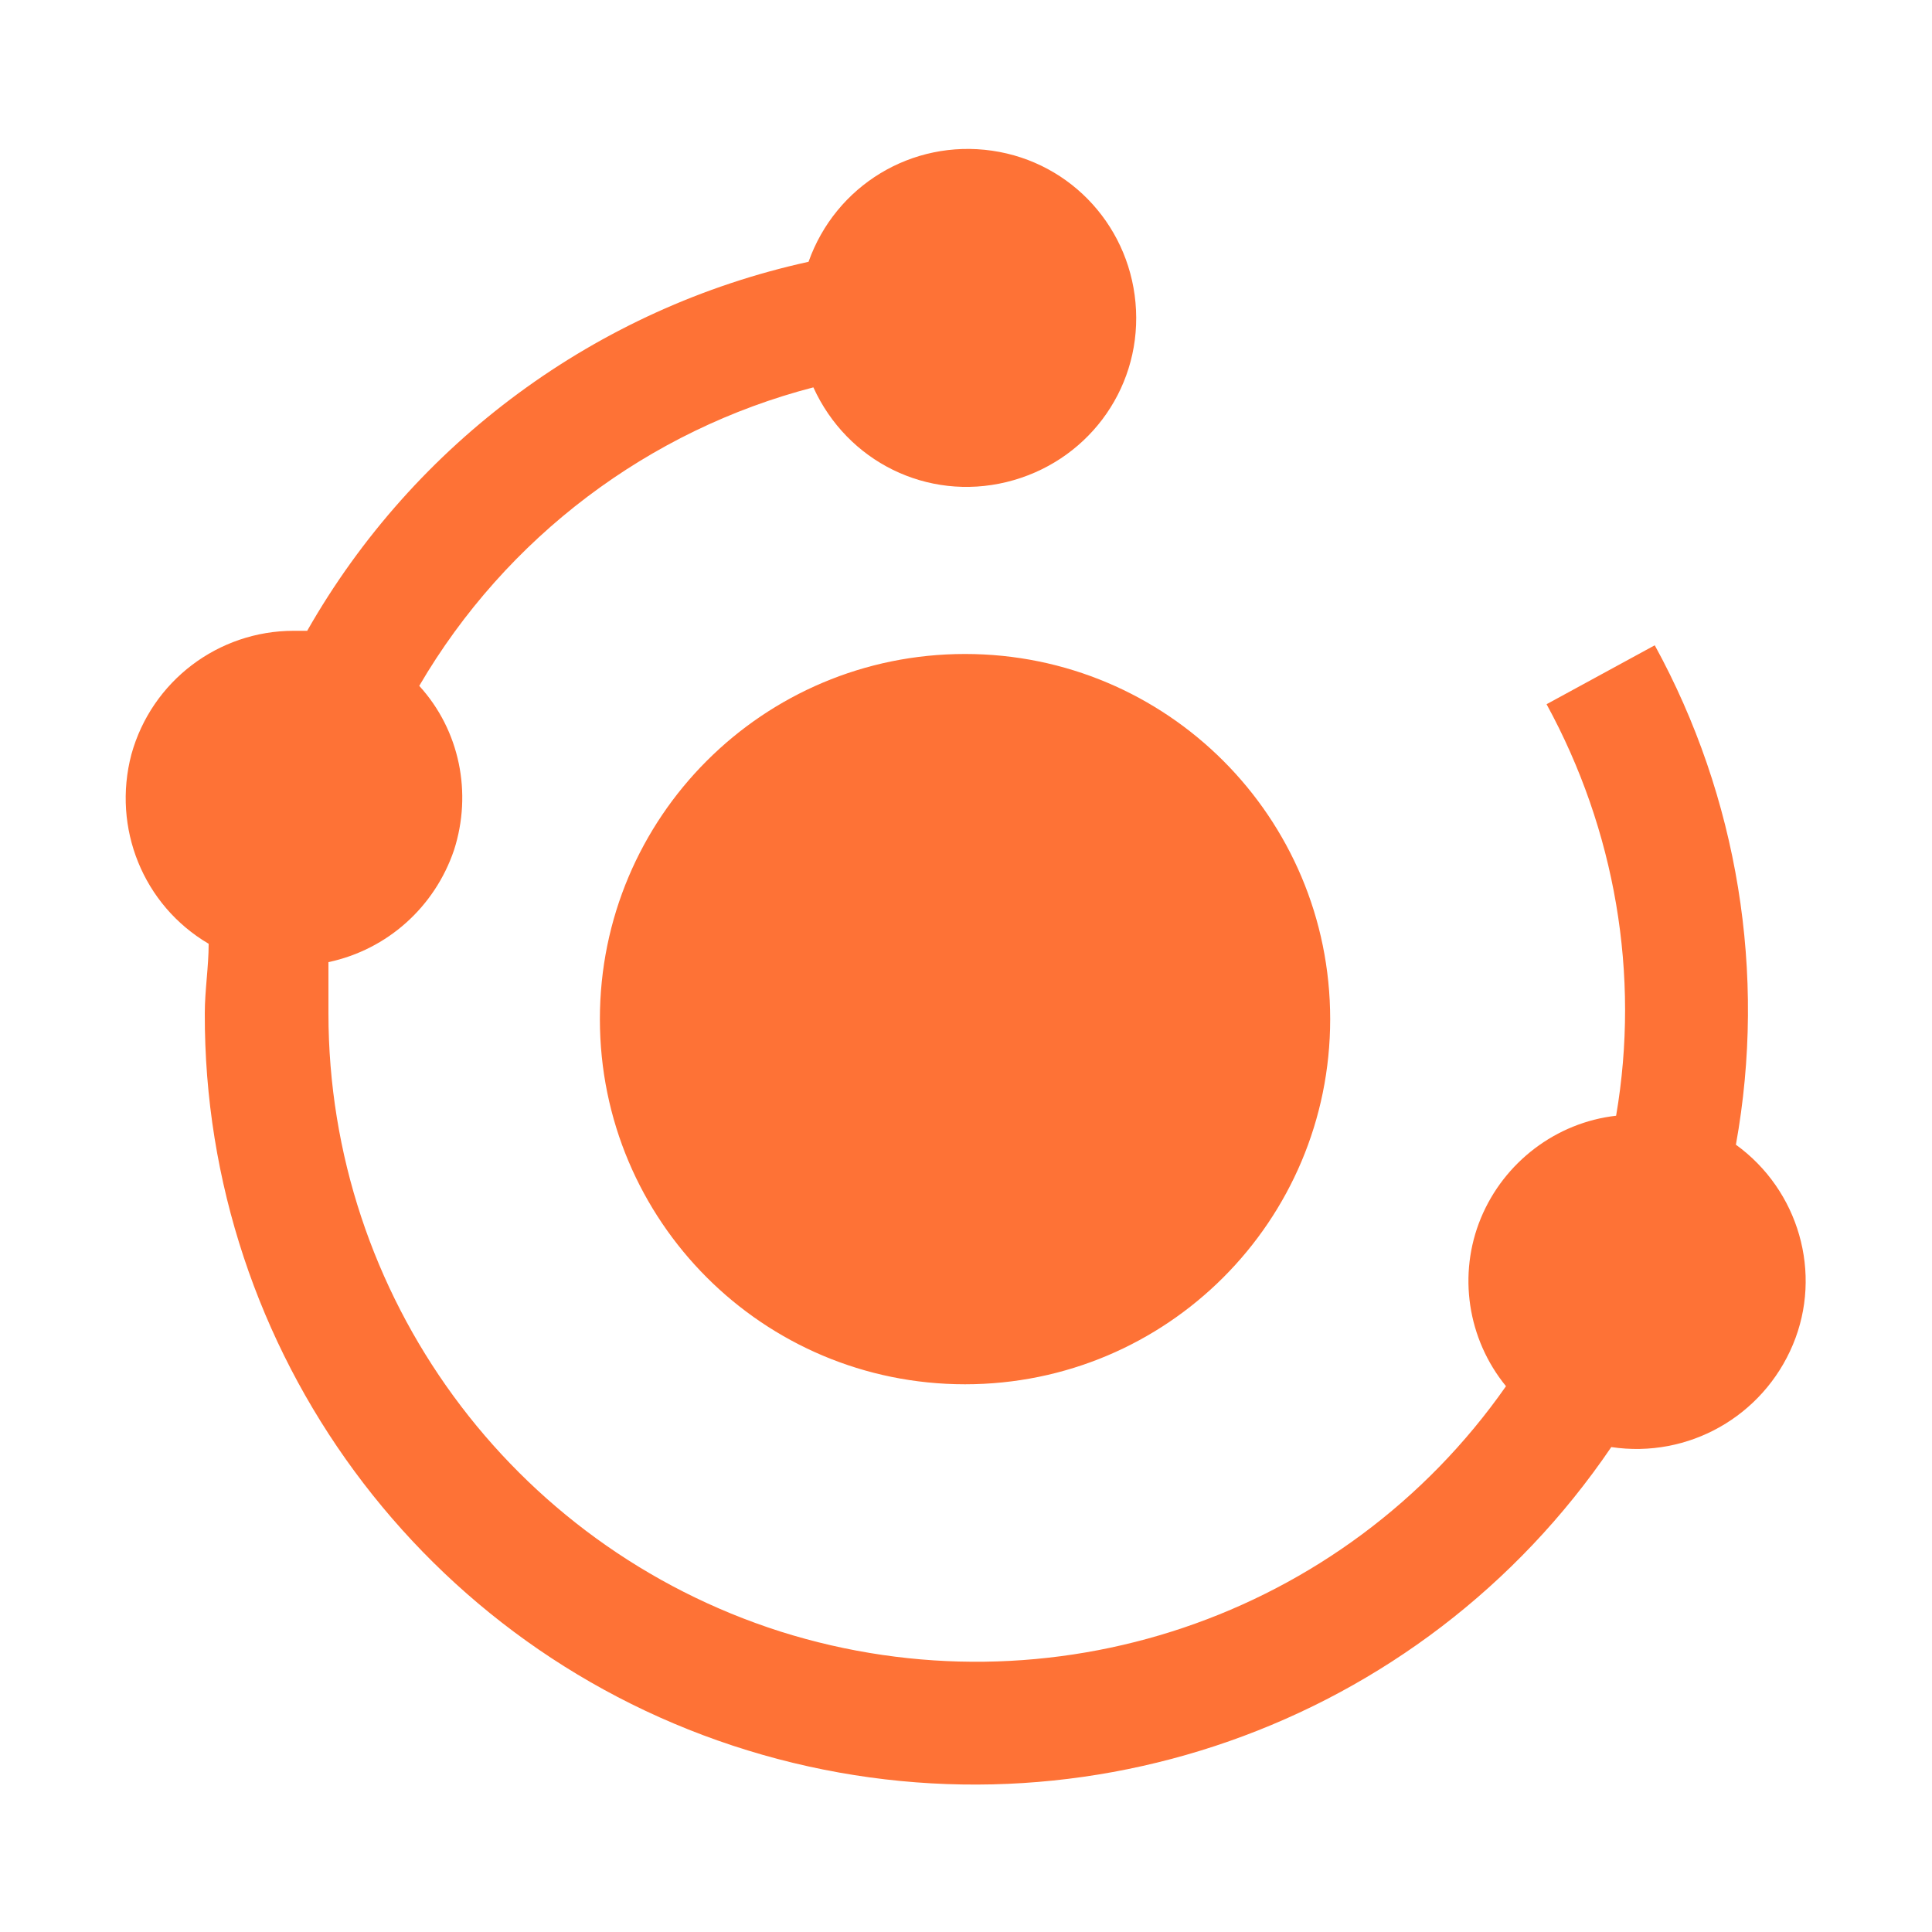
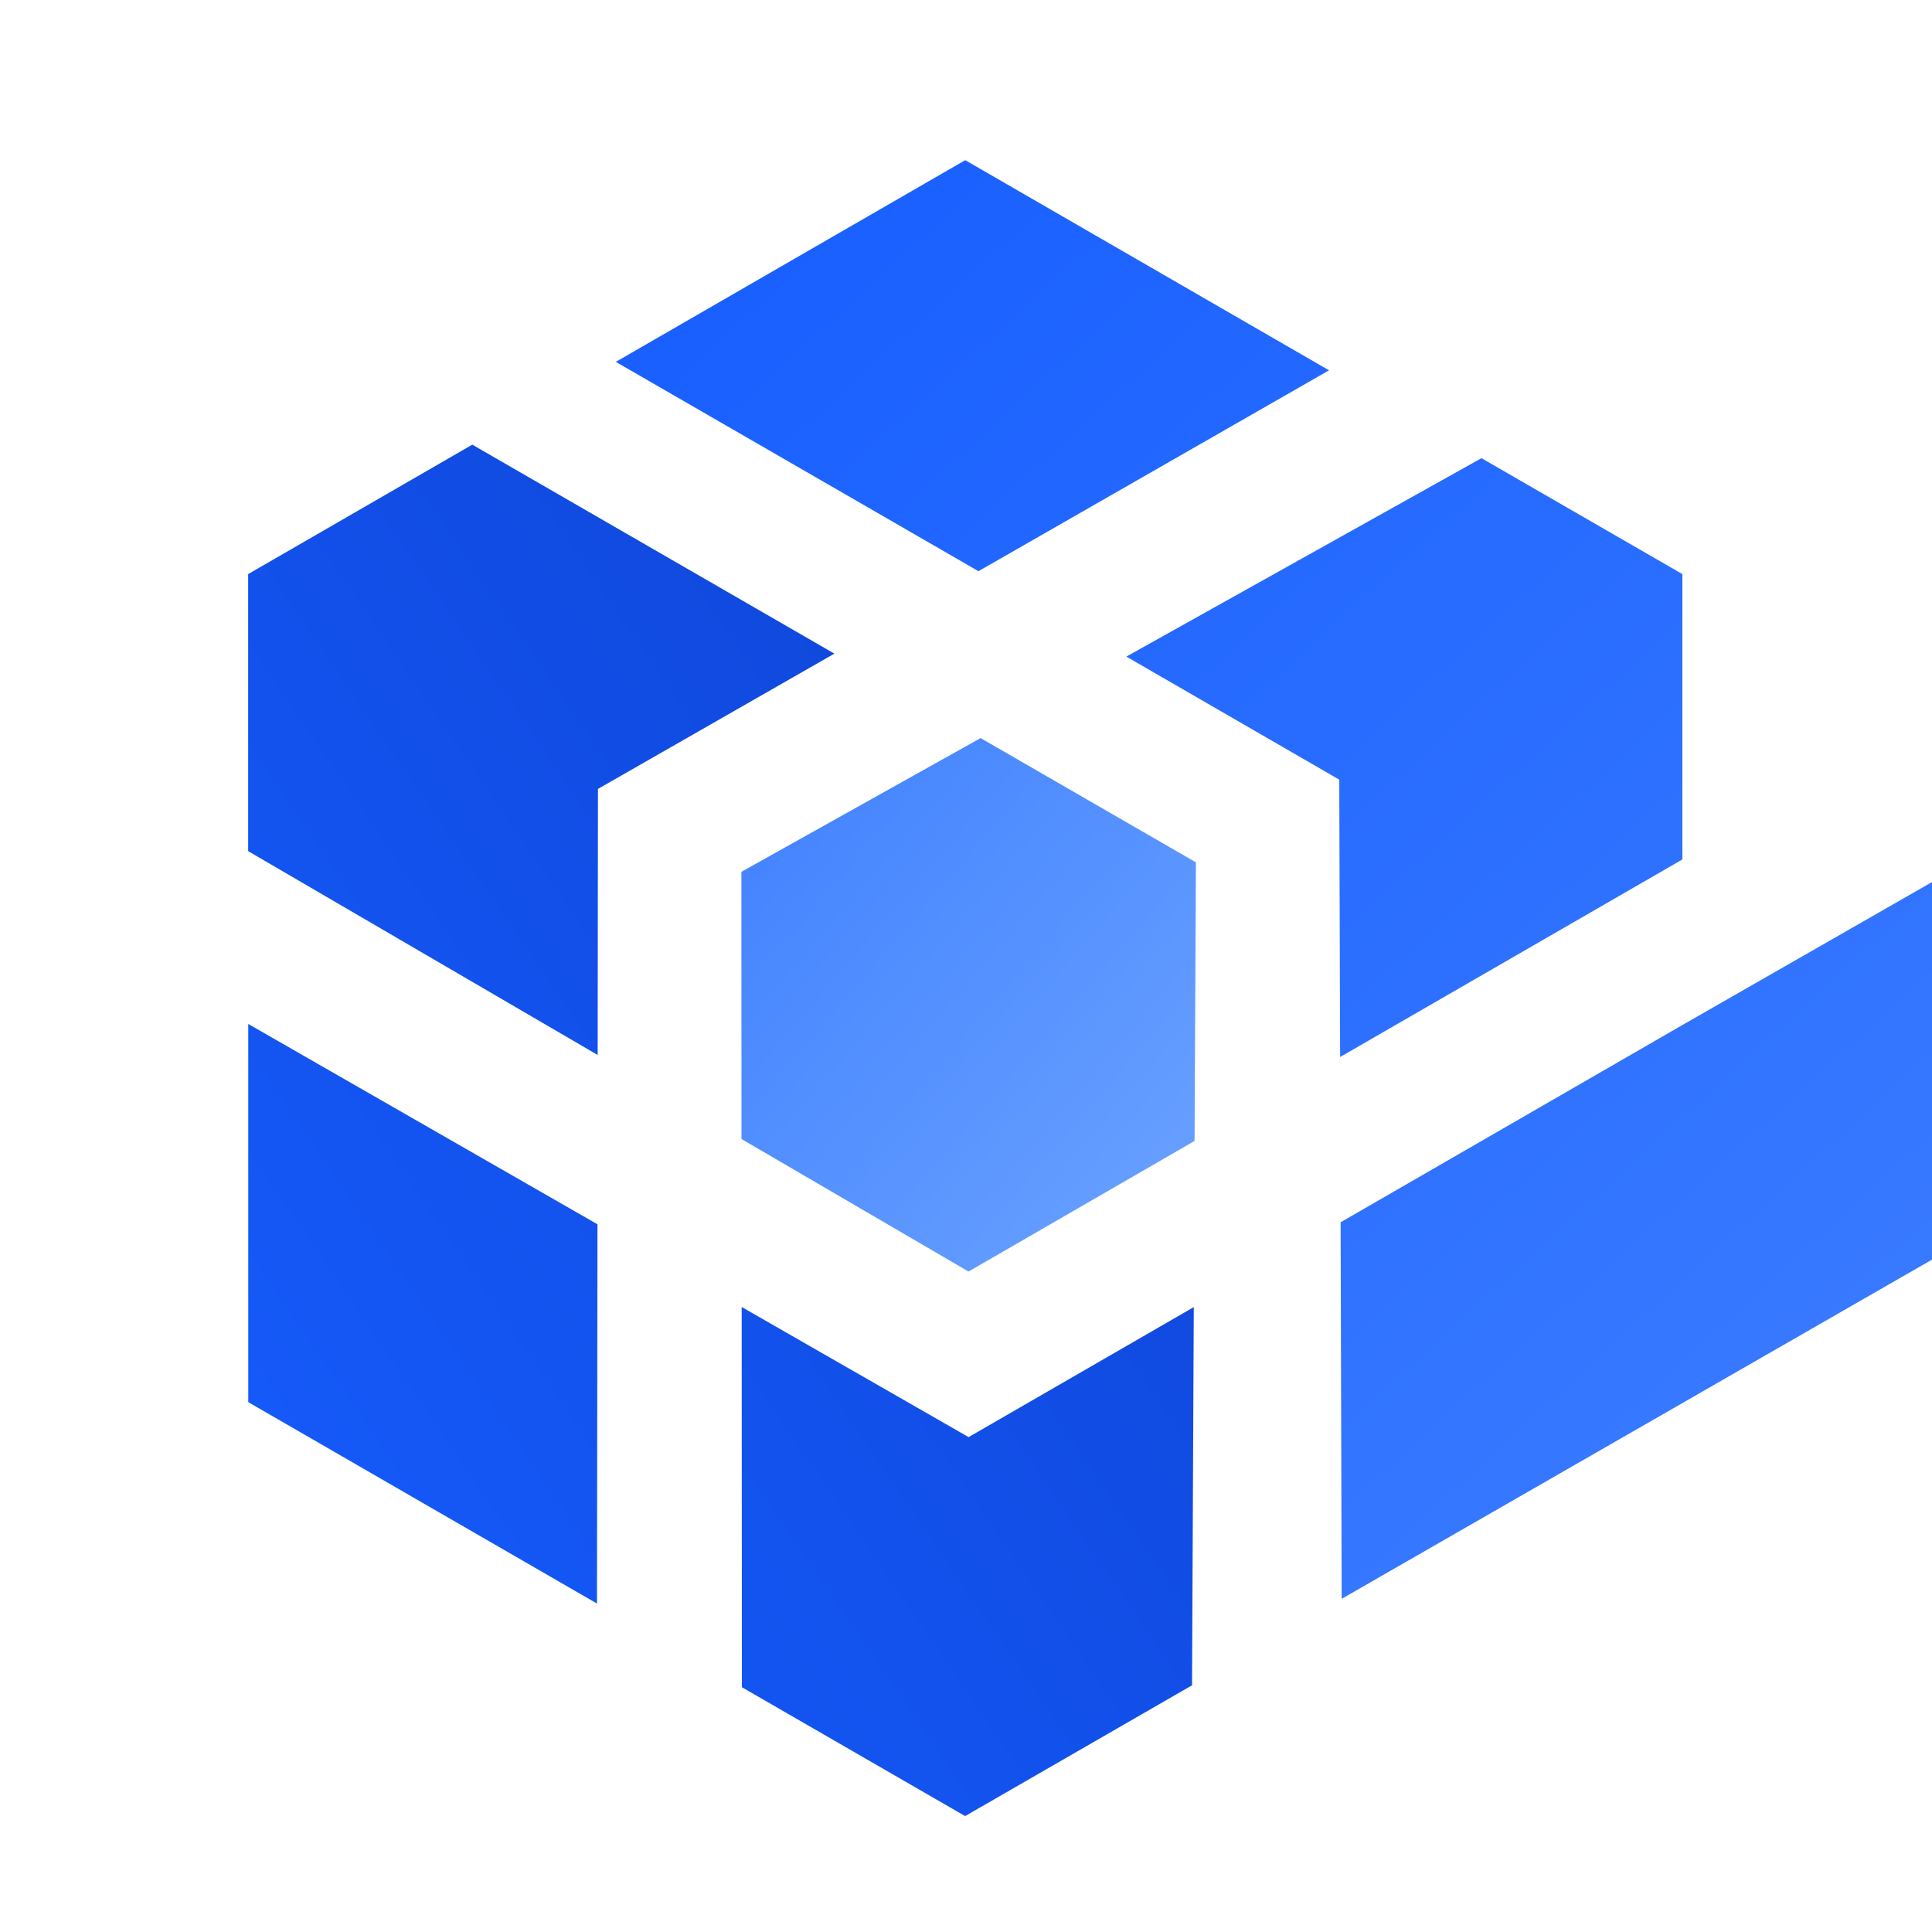
- <svg xmlns="http://www.w3.org/2000/svg" t="1779578379099" class="icon" viewBox="0 0 1024 1024" version="1.1" p-id="3455" width="256" height="256">
-   <path d="M920.064 606.72c33.28 24.064 46.08 68.096 30.208 105.984-15.872 37.888-55.296 60.416-96.256 54.272-100.864 148.48-286.208 213.504-457.728 160.768-171.52-52.736-288.256-211.456-287.744-390.656 0-12.288 2.048-24.576 2.048-36.864-34.816-20.48-51.2-61.44-40.96-100.352 10.752-38.912 46.08-65.536 86.016-65.536h7.168c56.832-99.84 153.6-171.008 265.728-195.584 14.336-40.448 54.784-65.024 97.28-58.88s74.24 41.472 76.288 84.48-26.624 80.896-68.608 91.136-84.48-10.752-102.4-50.176c-87.04 22.528-162.816 79.36-208.896 158.208 21.504 23.552 28.16 56.832 18.432 87.04-10.24 30.208-35.328 52.736-66.56 59.392v27.136c0 149.504 96.768 282.112 239.616 327.68 142.848 45.056 298.496-7.168 384.512-130.048-20.48-25.088-25.6-59.392-13.312-89.088 12.288-29.696 39.936-50.688 71.68-54.272 12.8-74.752-0.512-151.552-36.864-218.112l57.344-31.232c44.032 80.384 59.392 174.08 43.008 264.704z m-602.112-66.56c0-107.008 86.528-193.536 193.536-193.536s193.536 86.528 193.536 193.536-86.528 193.536-193.536 193.536-193.536-86.528-193.536-193.536z" p-id="3456" fill="#fe7236" />
+ <svg xmlns="http://www.w3.org/2000/svg" viewBox="0 0 1024 1024">
+   <defs>
+     <linearGradient id="top" x1="0" y1="0" x2="1" y2="1">
+       <stop offset="0" stop-color="#4080FF" />
+       <stop offset="1" stop-color="#6BA3FF" />
+     </linearGradient>
+     <linearGradient id="right" x1="0" y1="0" x2="1" y2="1">
+       <stop offset="0" stop-color="#165DFF" />
+       <stop offset="1" stop-color="#4080FF" />
+     </linearGradient>
+     <linearGradient id="left" x1="1" y1="0" x2="0" y2="1">
+       <stop offset="0" stop-color="#0E42D2" />
+       <stop offset="1" stop-color="#165DFF" />
+     </linearGradient>
+   </defs>
+   <path d="M519.68 391.168l114.176 65.894-0.717 147.661-119.808 69.223-120.32-70.247-0.051-141.619 126.822-70.912z" fill="url(#top)" />
+   <path d="M785.203 242.842l106.496 61.44v151.244L710.298 560.23l-0.461-146.995-112.845-65.229 188.211-105.164z m-80.742-46.592L518.605 302.746 326.4 191.796 511.59 84.89 704.46 196.3z m449.433 196.863v199.885L711.117 847.411l-0.563-199.577 181.145-104.55z" fill="url(#right)" />
+   <path d="M316.416 849.92L131.584 743.168V542.72l185.088 106.189-0.256 201.011z m76.8 44.34l-0.102-201.524 120.268 68.966 119.348-68.915-0.922 200.448-120.269 69.325-118.323-68.3h-0.051z m49.05-547.84l-125.338 71.73-0.154 141.005-185.241-108.032V304.282l118.784-68.608 191.795 110.694h0.102z" fill="url(#left)" />
</svg>
